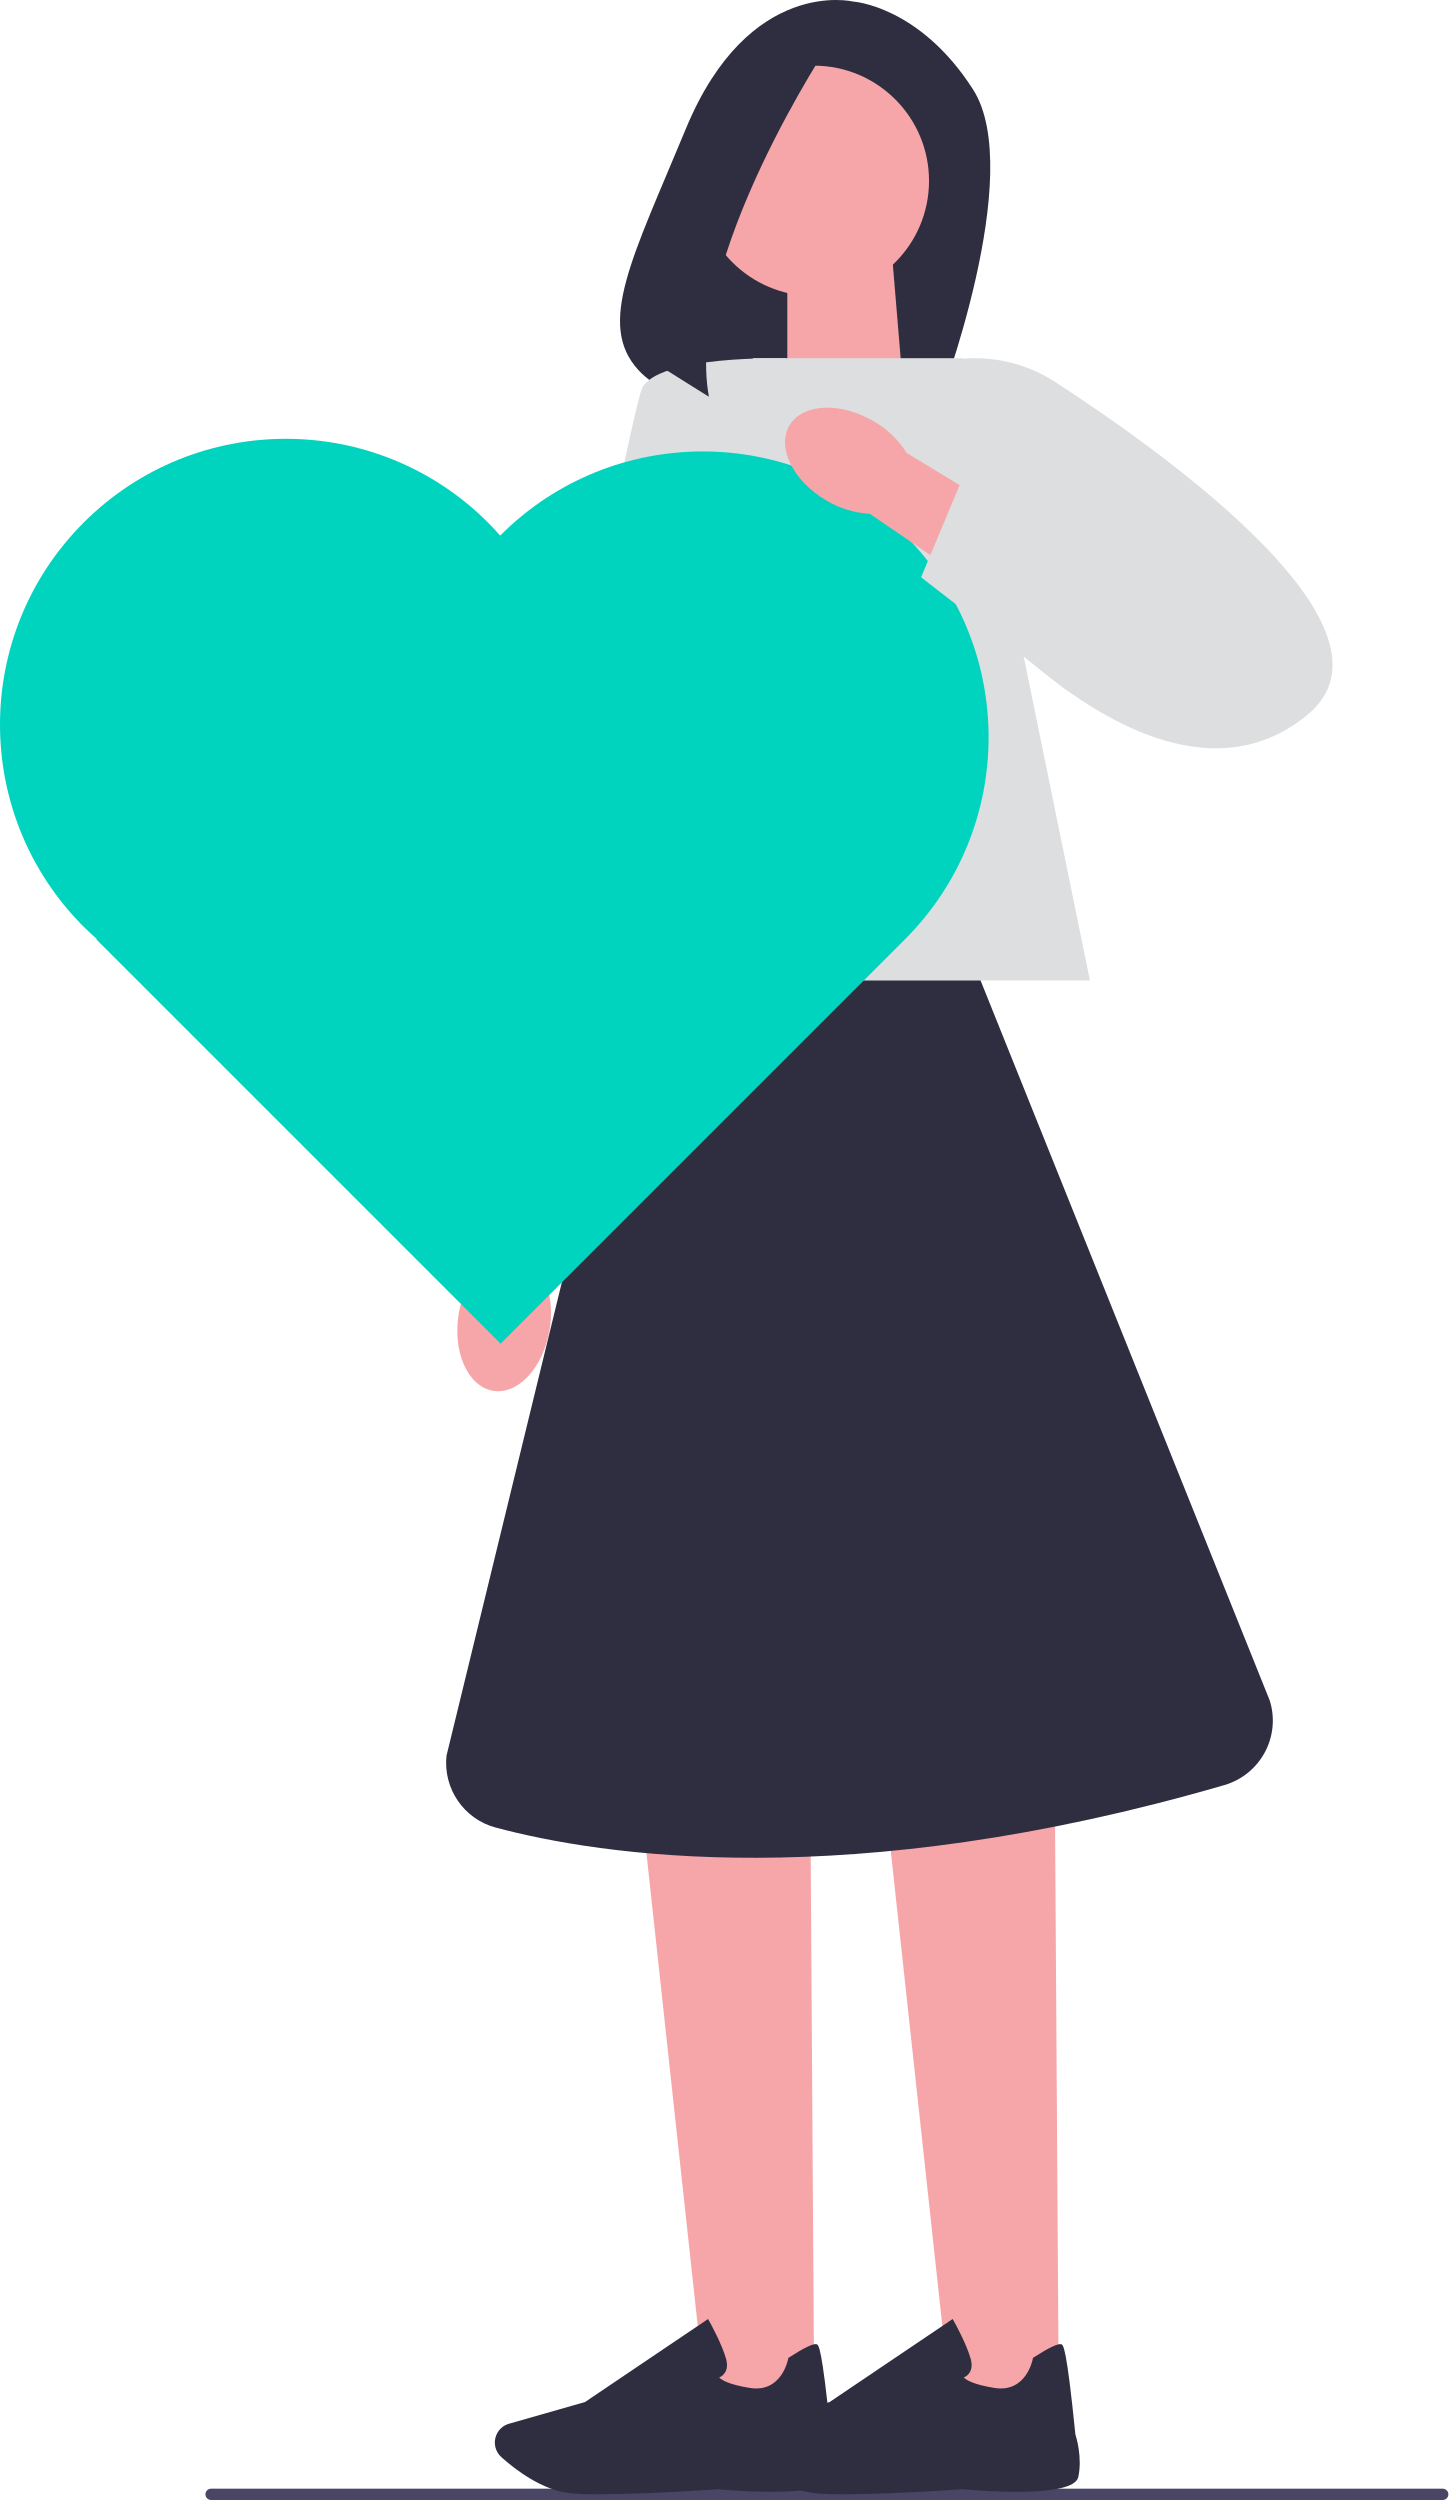
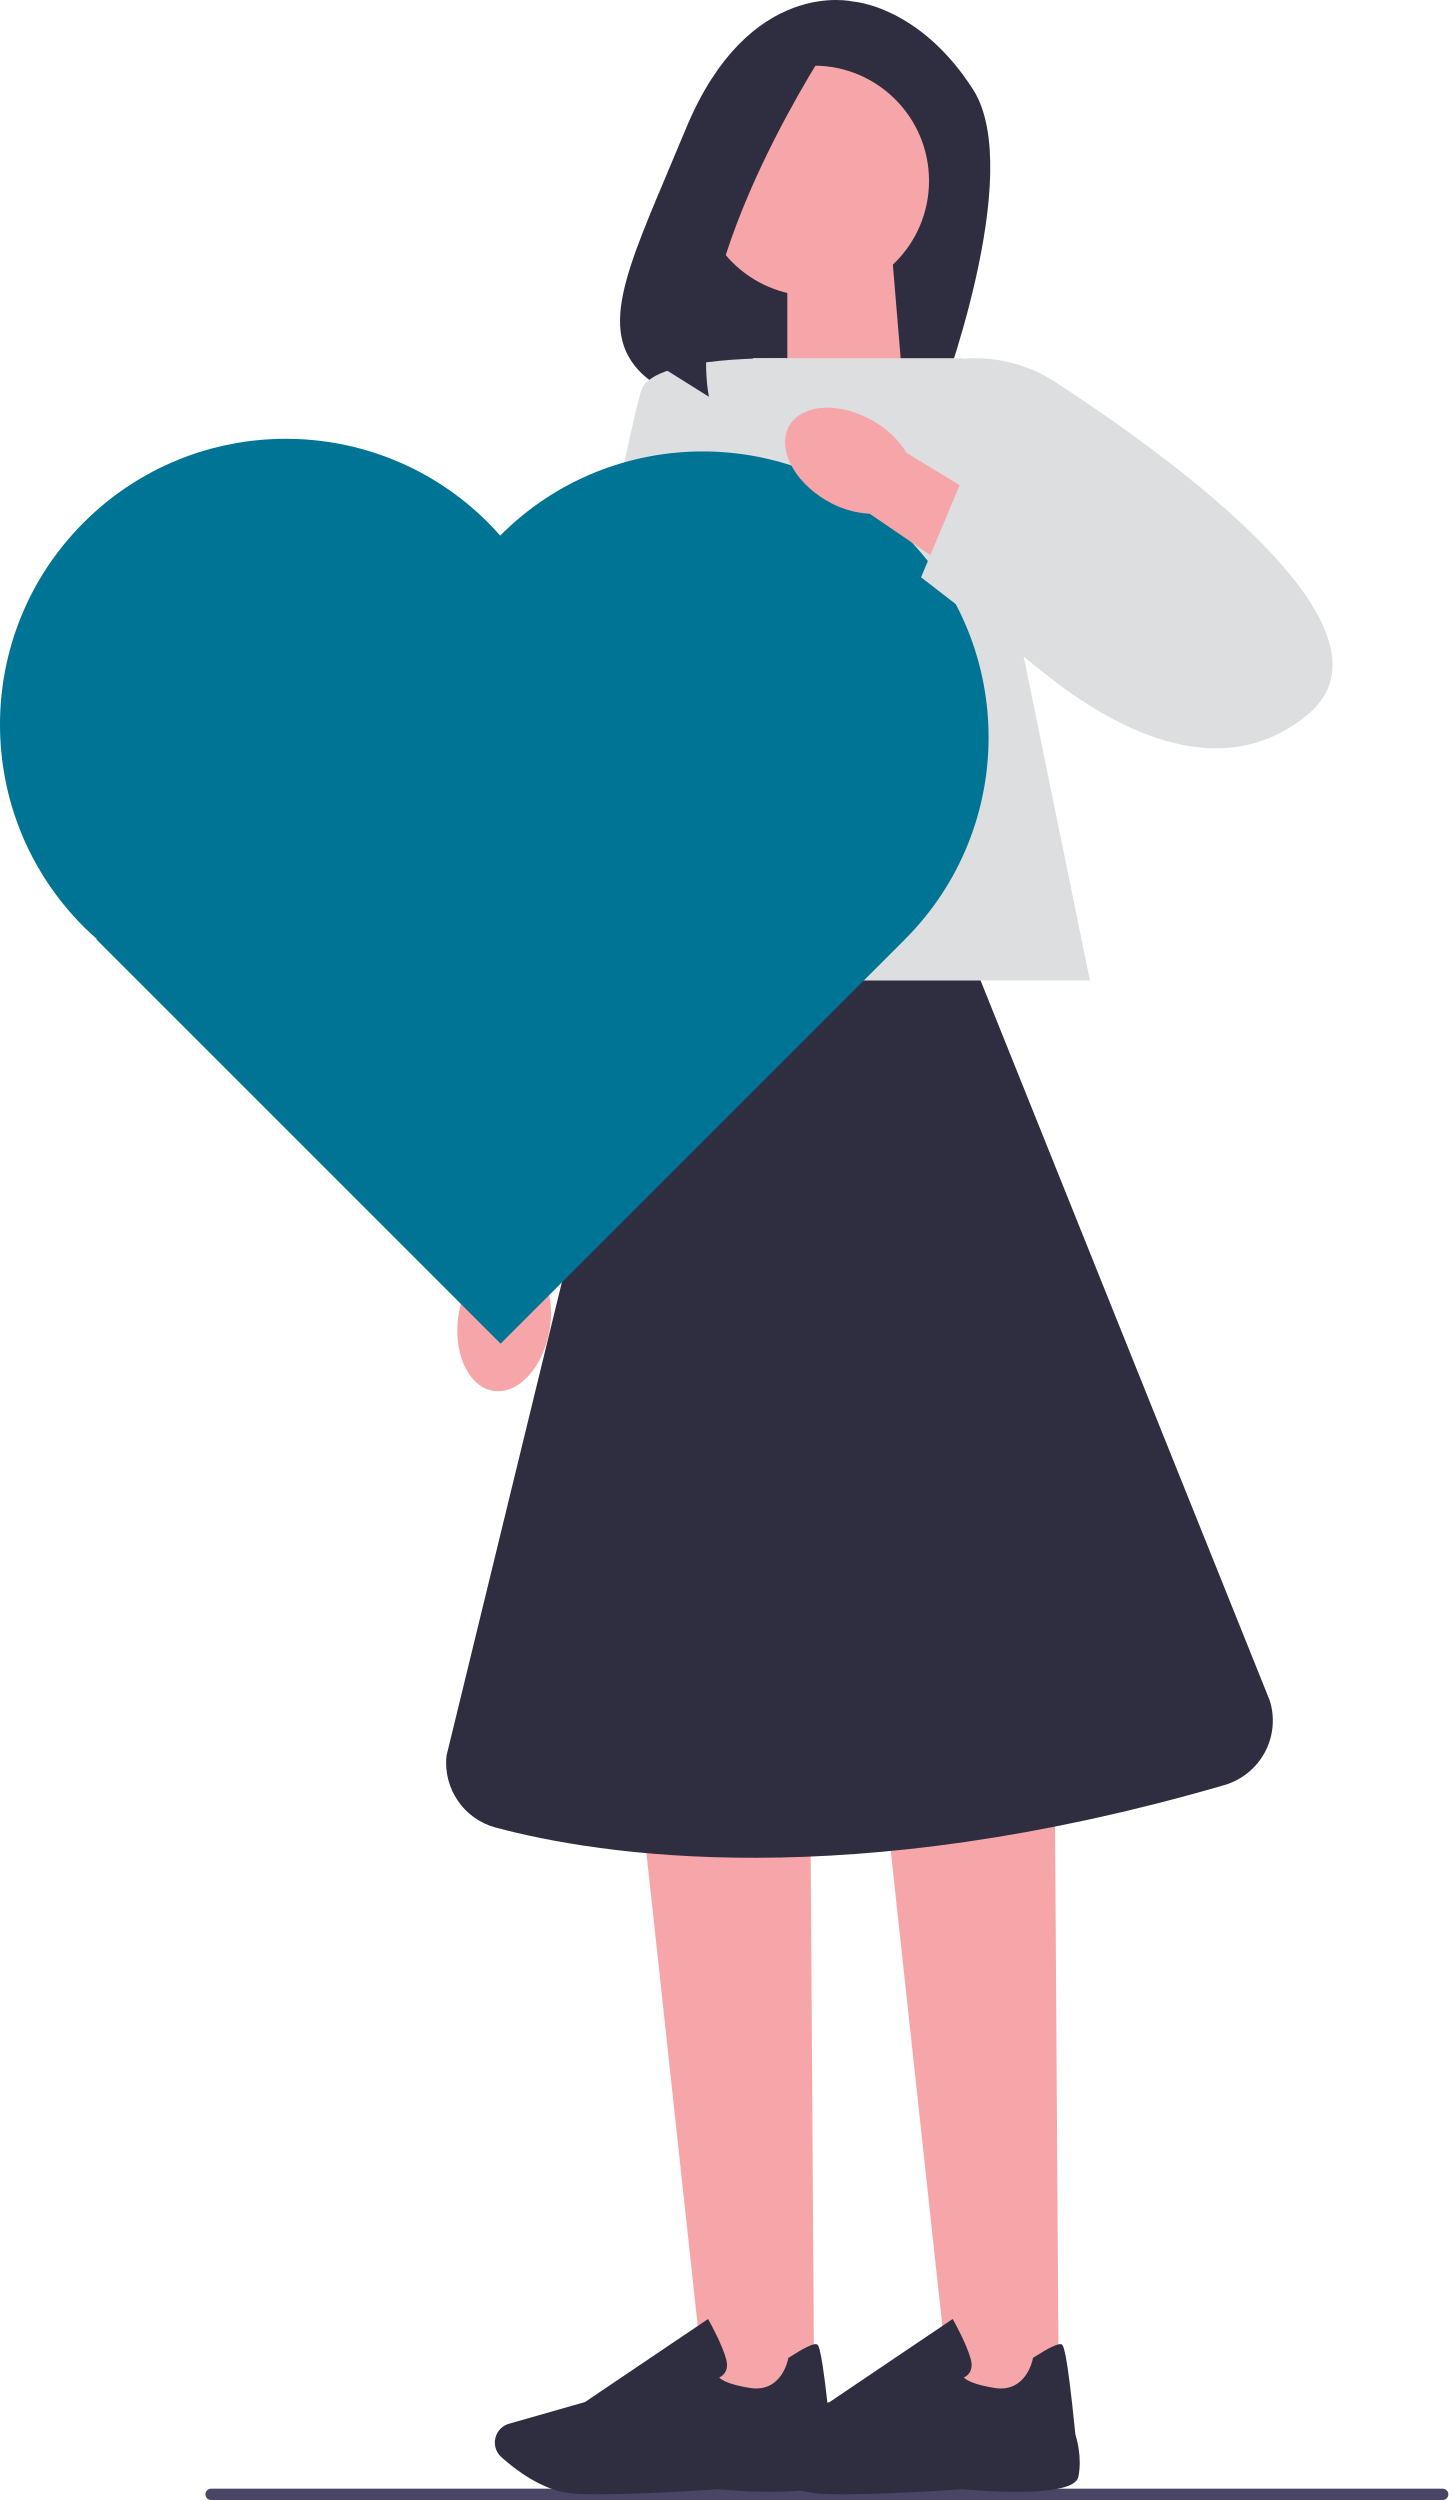
<svg xmlns="http://www.w3.org/2000/svg" width="304.399" height="525.418" viewBox="0 0 304.399 525.418" role="img" artist="Katerina Limpitsouni" source="https://undraw.co/">
  <path d="m43.179,524.228c0,.66.53,1.19,1.19,1.19h258.84c.66,0,1.19-.53,1.19-1.19s-.53-1.19-1.19-1.19H44.369c-.66,0-1.19.53-1.19,1.19Z" fill="#484565" stroke-width="0" />
  <path d="m179.299.328s-21.91-5.31-35.17,26.77c-11.05,26.74-18.89,41.02-9.92,50.72,3.21,3.47,7.79,5.34,12.51,5.5l50.5,1.66s18.54-48.62,7.27-66.2C193.219,1.188,179.299.328,179.299.328Z" fill="#2f2e41" stroke-width="0" />
  <polygon points="189.759 80.938 165.469 88.928 165.469 53.958 187.509 53.958 189.759 80.938" fill="#f6a6a9" stroke-width="0" />
  <polygon points="171.119 504.688 148.359 504.688 135.169 383.108 170.339 383.108 171.119 504.688" fill="#f6a6a9" stroke-width="0" />
  <path d="m126.199,524.228c-2.39,0-4.52-.06-6.13-.21-6.05-.55-11.81-5.01-14.71-7.62-1.3-1.17-1.72-3.04-1.04-4.65h0c.49-1.16,1.46-2.02,2.66-2.36l15.97-4.56,25.86-17.45.29.52c.11.19,2.65,4.77,3.5,7.86.32,1.18.24,2.16-.25,2.91-.34.53-.81.83-1.2,1,.47.49,1.94,1.48,6.45,2.2,6.6,1.05,7.98-5.79,8.04-6.08l.04-.23.2-.13c3.14-2.02,5.07-2.94,5.74-2.75.42.12,1.11.33,2.98,18.95.19.58,1.5,4.87.61,8.96-.97,4.46-20.44,2.92-24.34,2.57-.11.01-14.69,1.05-24.68,1.05v.02h.01Z" fill="#2f2e41" stroke-width="0" />
  <polygon points="222.519 504.688 199.769 504.688 186.569 383.108 221.739 383.108 222.519 504.688" fill="#f6a6a9" stroke-width="0" />
  <path d="m177.609,524.228c-2.39,0-4.52-.06-6.13-.21-6.05-.55-11.81-5.01-14.71-7.62-1.3-1.17-1.72-3.04-1.04-4.65h0c.49-1.16,1.46-2.02,2.66-2.36l15.97-4.56,25.86-17.45.29.52c.11.19,2.65,4.77,3.5,7.86.32,1.18.24,2.16-.25,2.91-.34.53-.81.83-1.2,1,.47.49,1.94,1.48,6.45,2.2,6.6,1.05,7.98-5.79,8.04-6.08l.04-.23.2-.13c3.14-2.02,5.07-2.94,5.74-2.75.42.12,1.11.33,2.98,18.95.19.58,1.5,4.87.61,8.96-.97,4.46-20.44,2.92-24.34,2.57-.11.01-14.69,1.05-24.68,1.05v.02h.01Z" fill="#2f2e41" stroke-width="0" />
  <polygon points="229.069 206.068 118.509 206.068 158.249 75.278 202.329 75.278 229.069 206.068" fill="#dddedf" stroke-width="0" />
  <path id="uuid-4a4bca5f-bbd8-4dc2-85ff-0c3c360aac48-3595" d="m115.499,279.458c-1.32,8.01-6.66,13.76-11.93,12.83-5.27-.93-8.48-8.17-7.16-16.18.48-3.21,1.75-6.24,3.7-8.85l6.02-33.87,16.39,3.43-7.68,33.02c1.01,3.12,1.24,6.42.67,9.62h0l-.01 0Z" fill="#f6a6a9" stroke-width="0" />
  <path d="m165.209,75.298s-27.46-.72-30.35,6.5c-2.89,7.23-36.85,179.21-36.85,179.21h22.4l44.8-185.71Z" fill="#dddedf" stroke-width="0" />
  <circle cx="171.039" cy="38.008" r="24.21" fill="#f6a6a9" stroke-width="0" />
  <path d="m174.839,8.318s-31.08,46.23-25.85,75.07l-18.08-11.33s12.73-58.38,31.7-62.91l12.23-.84h0v.01h0Z" fill="#2f2e41" stroke-width="0" />
  <path d="m206.089,206.068h-72.55l-39.7,162.93c-.73,6.88,3.63,13.3,10.32,15.09,21.78,5.83,74.04,14.1,153.15-8.92,7.61-2.21,11.93-10.24,9.54-17.8l-60.76-151.29h0v-.01h-0Z" fill="#2f2e41" stroke-width="0" />
  <path d="m174.039,87.518l20.1-10.31c9.19-3.4,19.44-2.26,27.66,3.09,25,16.26,74.28,52.11,53.1,69.83-27.91,23.36-65.64-18.07-65.64-18.07l-35.22-44.54h-0Z" fill="#dddedf" stroke-width="0" />
-   <path d="m105.212,112.473l-.091.091c-.825-.933-1.672-1.853-2.564-2.746-23.462-23.462-61.5-23.461-84.961,0-23.461,23.461-23.462,61.499,0,84.961.893.893,1.812,1.74,2.746,2.564l-.091.091,84.961,84.961,84.961-84.961c23.461-23.461,23.461-61.5,0-84.961-23.462-23.462-61.5-23.461-84.961,0Z" fill="#00d4bf" stroke-width="0" />
+   <path d="m105.212,112.473l-.091.091c-.825-.933-1.672-1.853-2.564-2.746-23.462-23.462-61.5-23.461-84.961,0-23.461,23.461-23.462,61.499,0,84.961.893.893,1.812,1.74,2.746,2.564l-.091.091,84.961,84.961,84.961-84.961c23.461-23.461,23.461-61.5,0-84.961-23.462-23.462-61.5-23.461-84.961,0Z" fill="#007494" stroke-width="0" />
  <path id="uuid-716df4fd-1583-411d-917d-5110e649fc7d-3596" d="m173.599,105.138c-6.99-4.12-10.42-11.18-7.65-15.77,2.77-4.58,10.68-4.95,17.68-.83,2.82,1.61,5.19,3.89,6.91,6.65l29.4,17.86-9.12,14.04-28.02-19.1c-3.28-.19-6.44-1.17-9.21-2.86h.01l0.0.01Z" fill="#f6a6a9" stroke-width="0" />
  <polygon points="193.579 121.328 201.939 101.358 242.789 114.878 224.519 145.288 193.579 121.328" fill="#dddedf" stroke-width="0" />
</svg>
